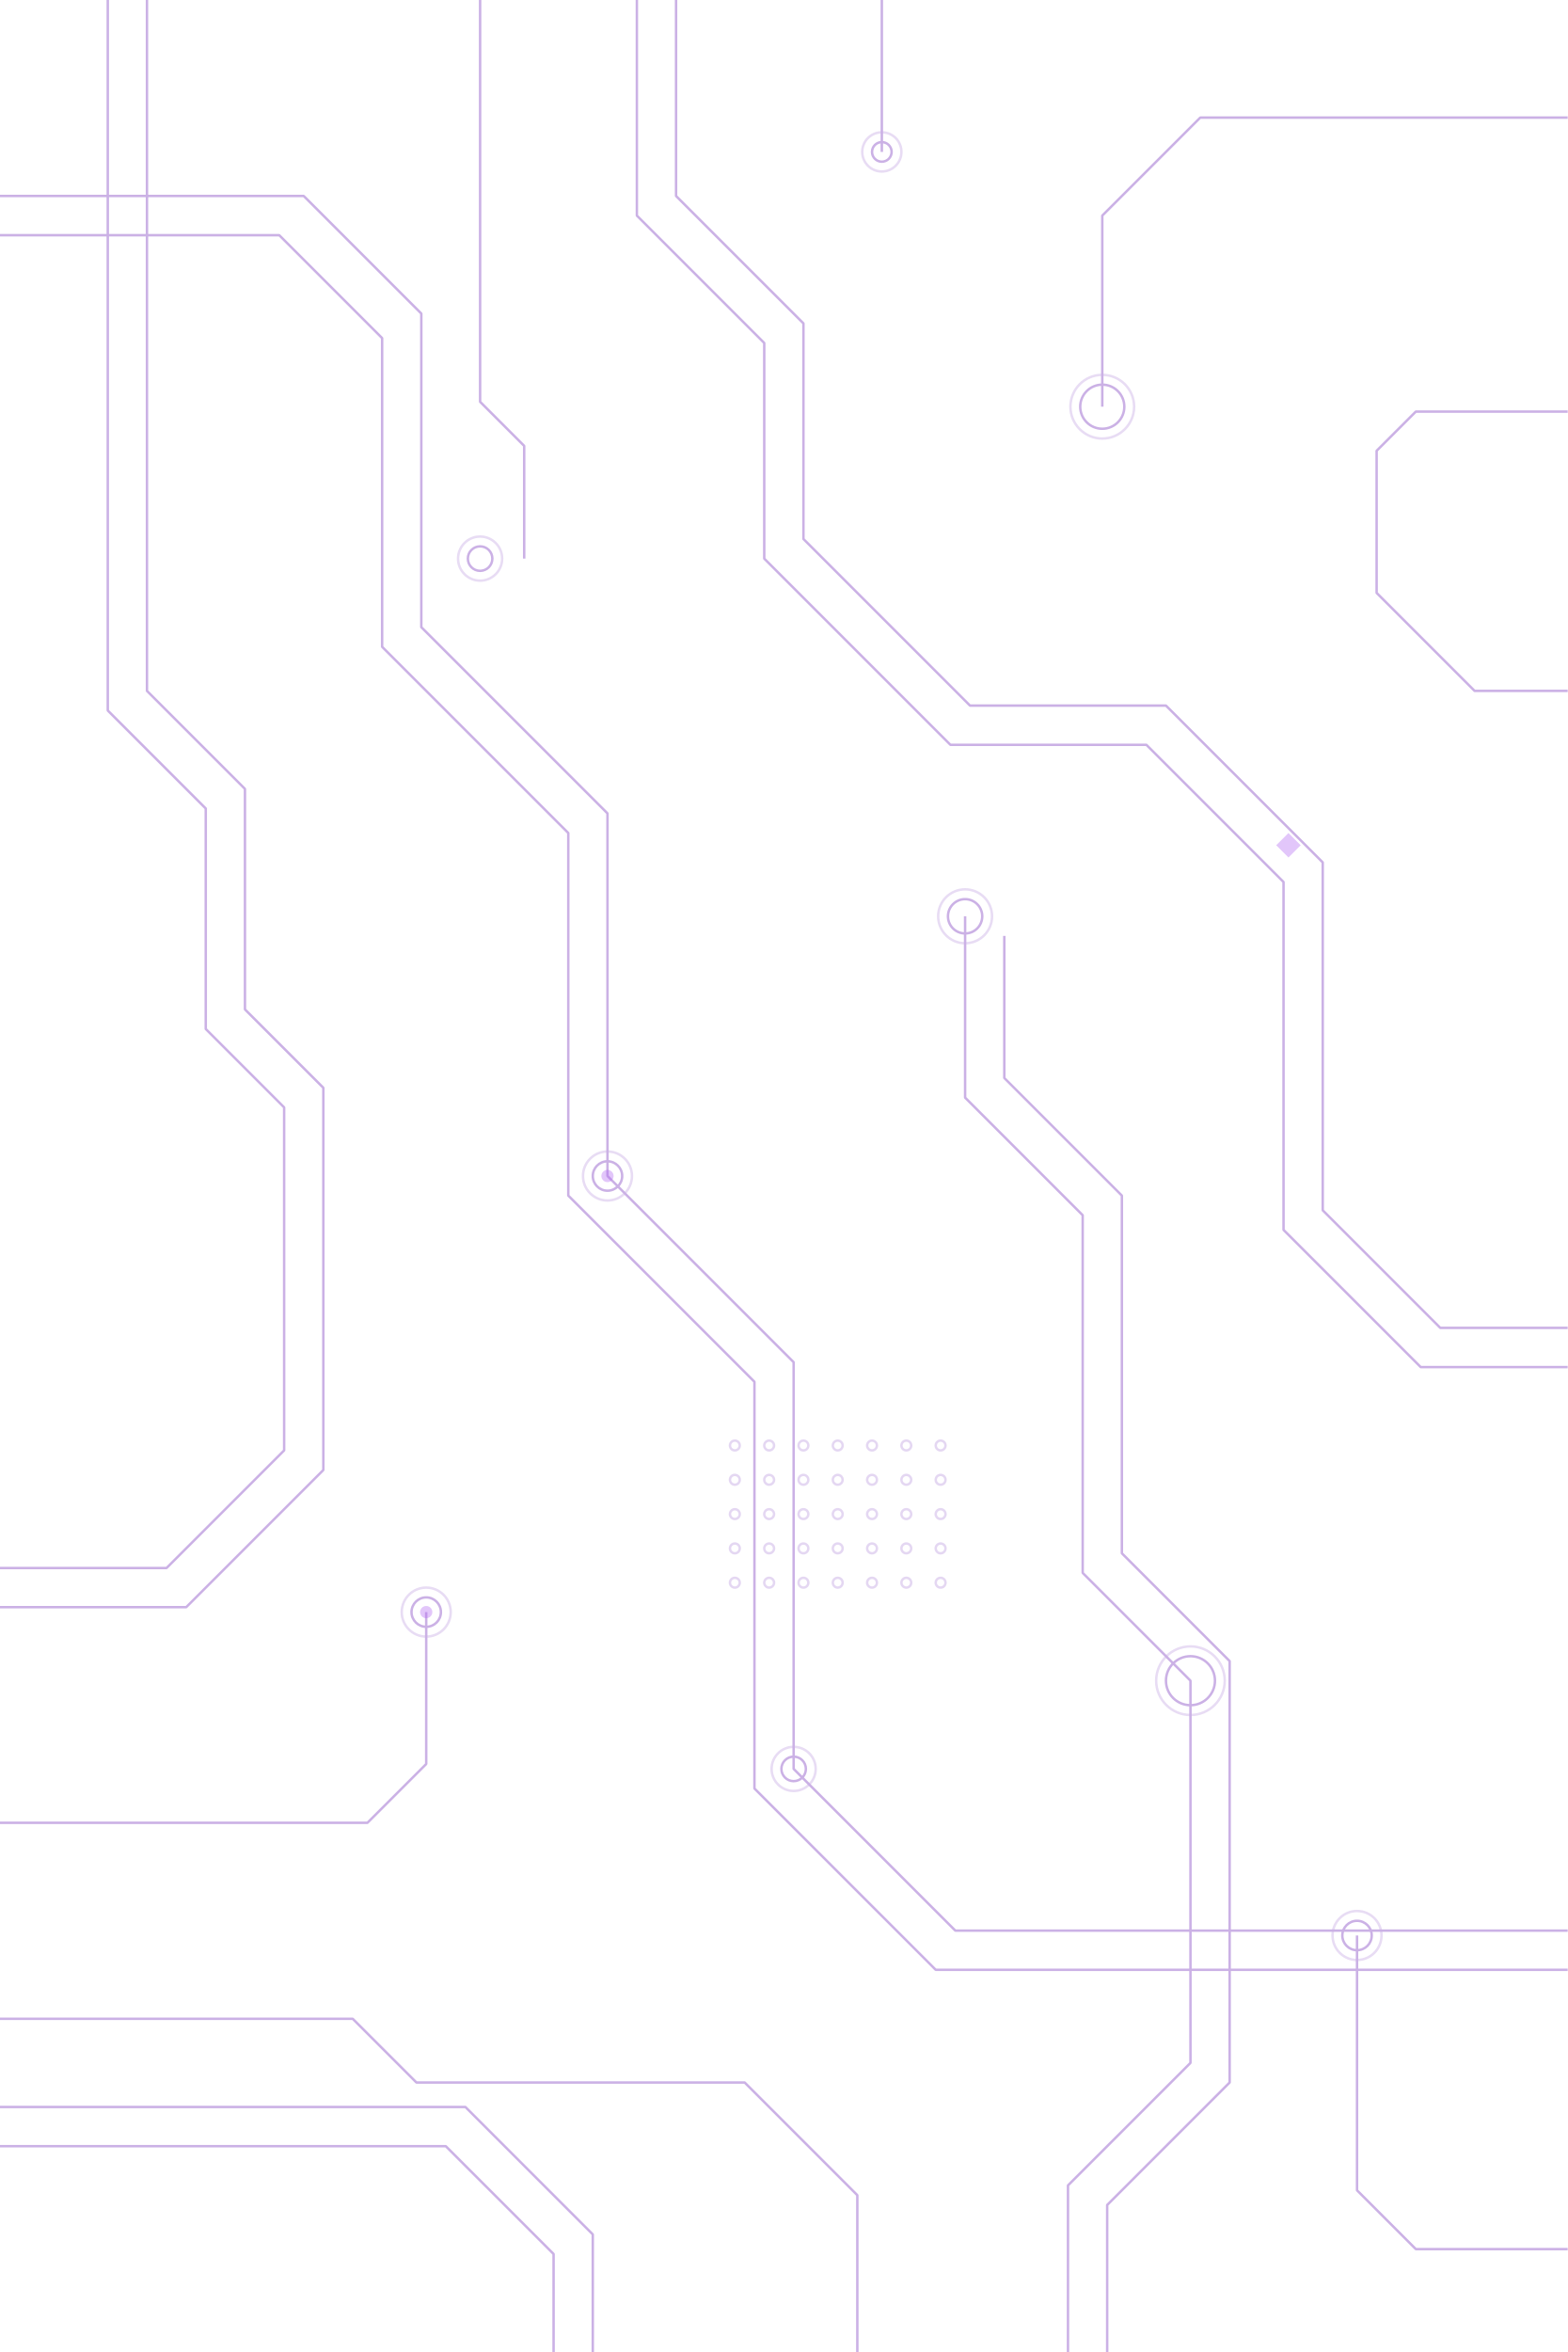
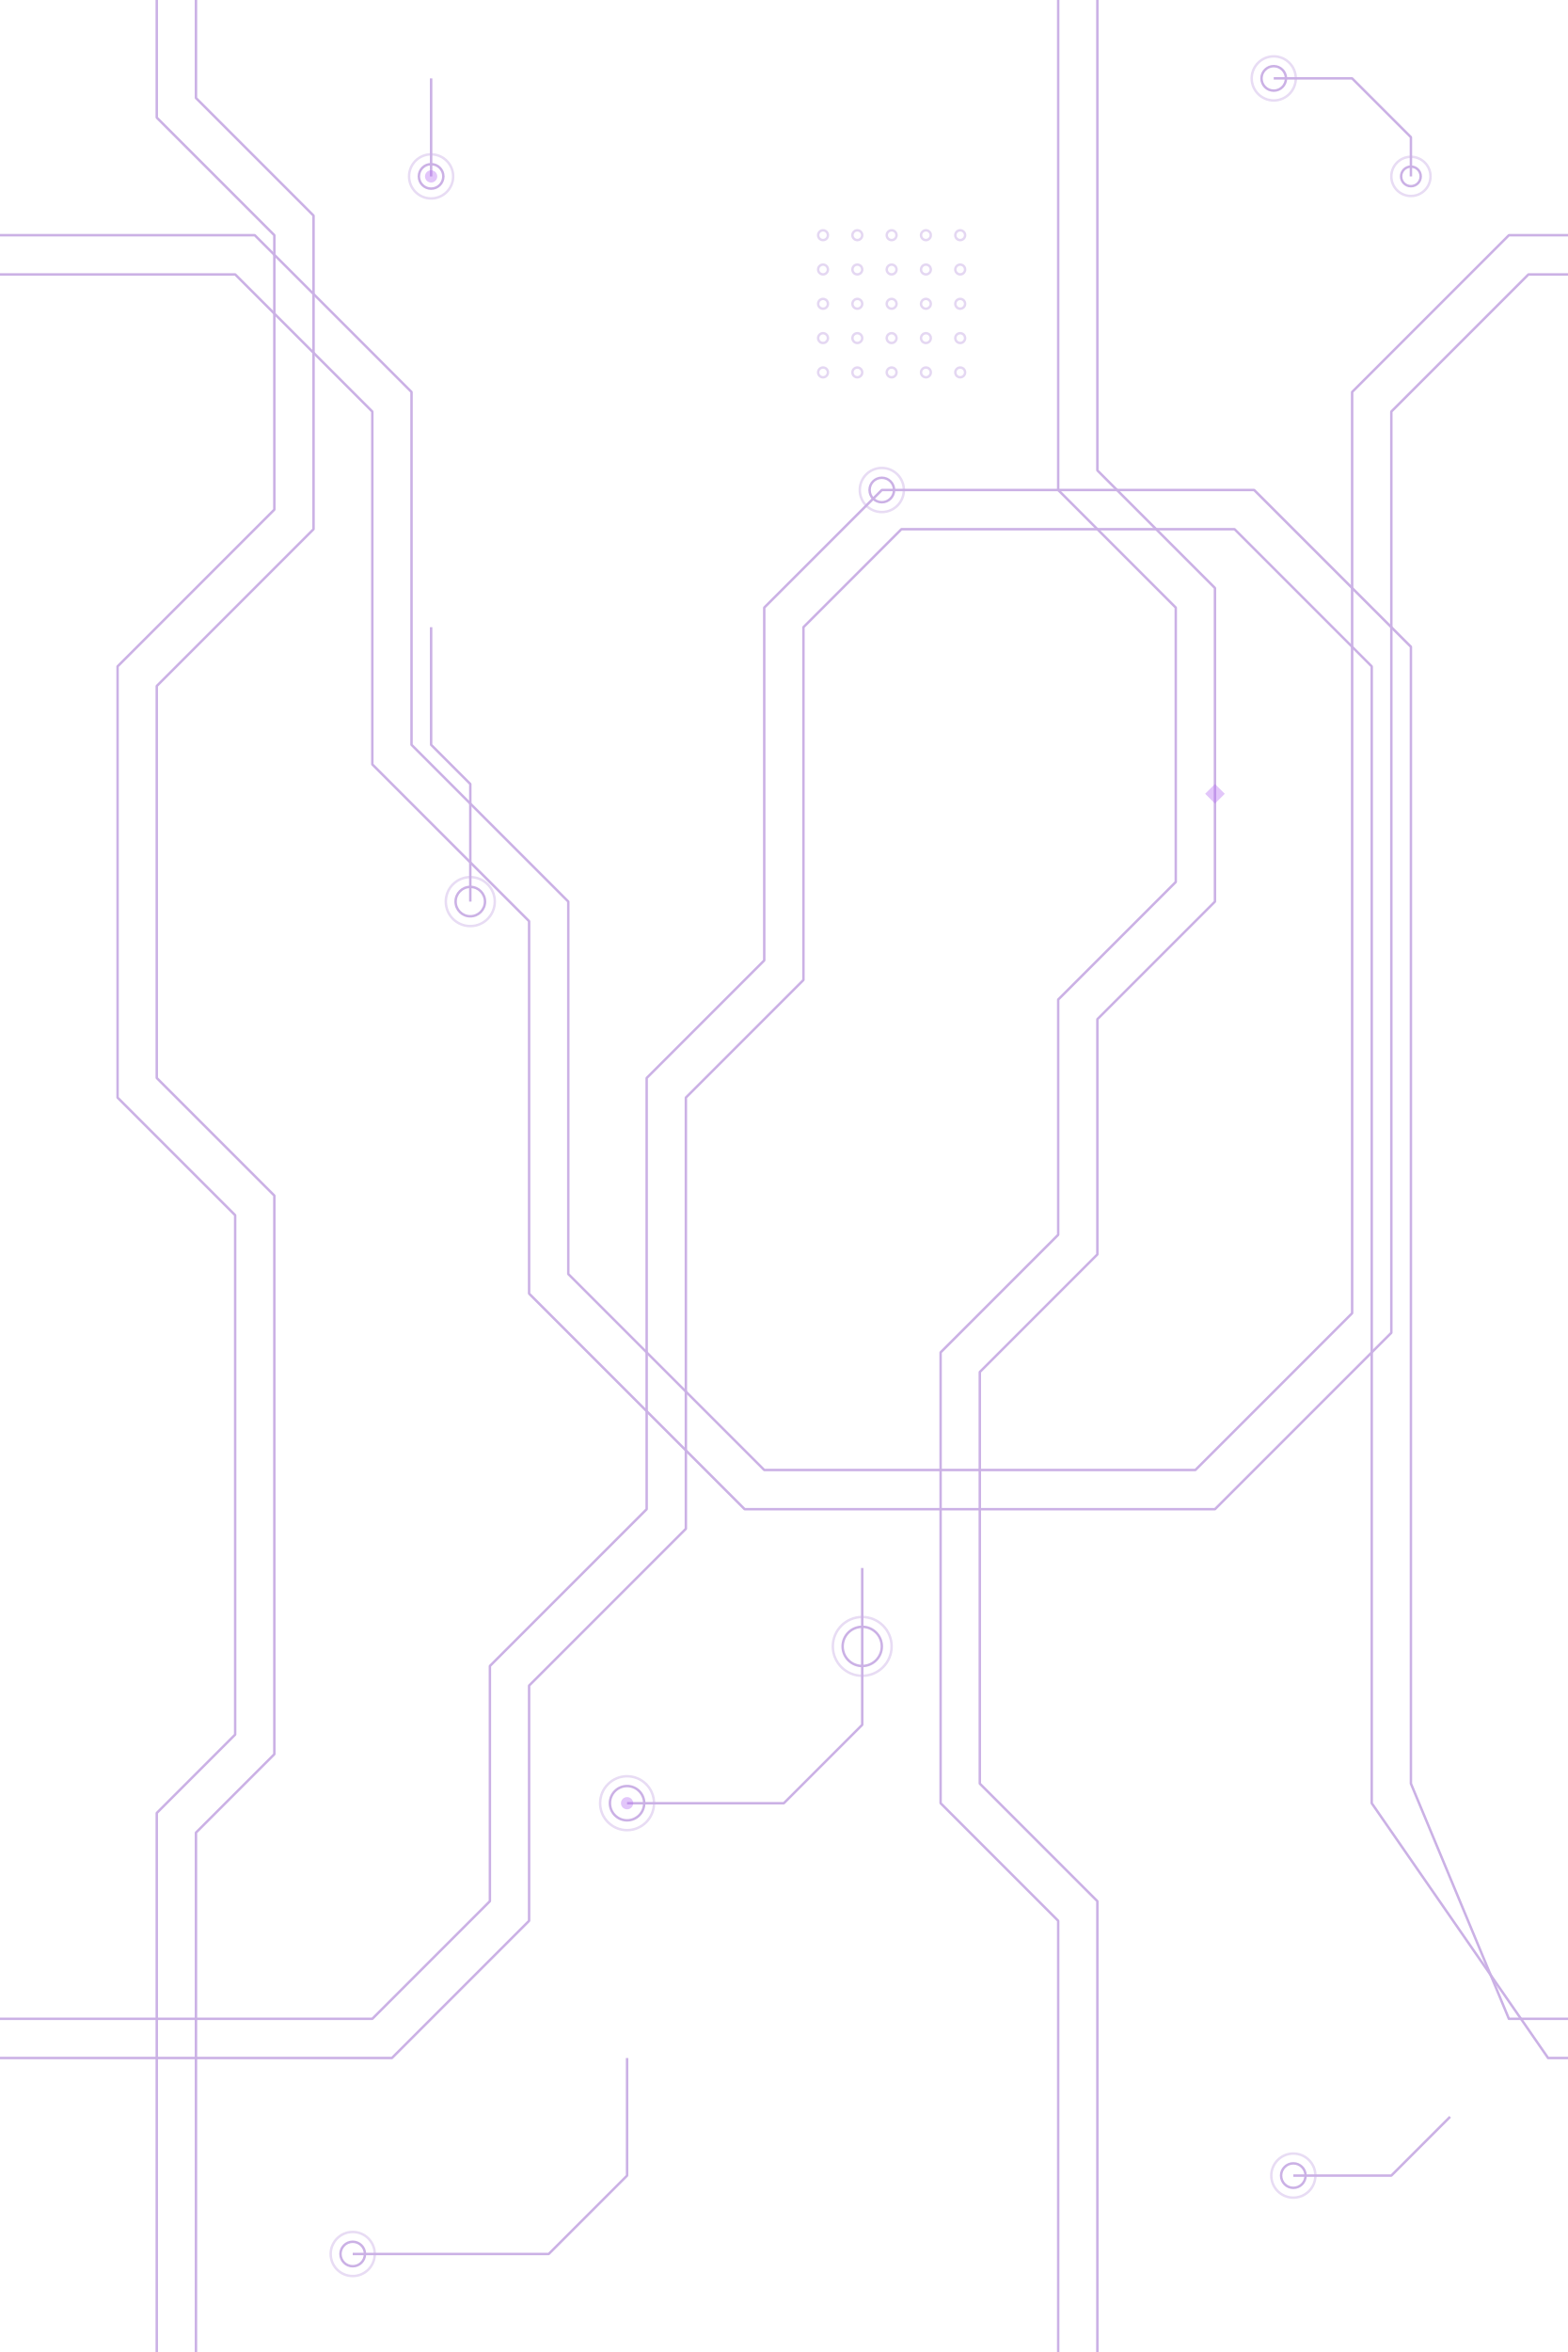
<svg xmlns="http://www.w3.org/2000/svg" width="640" height="960" viewBox="0 0 640 960">
  <g fill="none" stroke="#8244c2" stroke-width="1" opacity=".42" stroke-linejoin="round">
-     <path d="M0 80H124L172 128V256L248 332V480L324 556V722L390 788H640" />
-     <path d="M0 96H114L156 138V264L232 340V488L308 564V730L382 804H640" />
-     <path d="M0 640H68L116 592V452L84 420V330L44 290V0" />
-     <path d="M0 656H76L132 600V444L100 412V322L60 282V0" />
-     <path d="M260 0V88L312 140V228L388 304H468L524 360V502L580 558H640" />
-     <path d="M276 0V80L328 132V220L396 288H476L540 352V494L588 542H640" />
-     <path d="M640 168H578L562 184V242L602 282H640" />
-     <path d="M0 860H190L242 912V960" />
-     <path d="M0 876H182L226 920V960" />
-     <path d="M436 960V892L486 842V686L442 642V496L394 448V374" />
-     <path d="M452 960V900L502 850V678L458 634V488L410 440V382" />
-     <path d="M196 0V164L214 182V228" />
-     <path d="M640 48H490L450 88V166" />
-     <path d="M0 744H150L174 720V658" />
-     <path d="M640 918H578L554 894V790" />
-     <path d="M360 0V62" />
-     <path d="M350 960V896L304 850H170L144 824H0" />
-     <circle cx="248" cy="480" r="6" />
-     <circle cx="248" cy="480" r="10" opacity=".45" />
-     <circle cx="394" cy="374" r="7" />
-     <circle cx="394" cy="374" r="11" opacity=".45" />
-     <circle cx="196" cy="228" r="5" />
-     <circle cx="196" cy="228" r="9" opacity=".45" />
-     <circle cx="450" cy="166" r="9" />
-     <circle cx="450" cy="166" r="13" opacity=".45" />
-     <circle cx="174" cy="658" r="6" />
-     <circle cx="174" cy="658" r="10" opacity=".45" />
-     <circle cx="554" cy="790" r="6" />
-     <circle cx="554" cy="790" r="10" opacity=".45" />
-     <circle cx="360" cy="62" r="4" />
-     <circle cx="360" cy="62" r="8" opacity=".45" />
-     <circle cx="324" cy="722" r="5" />
-     <circle cx="324" cy="722" r="9" opacity=".45" />
-     <circle cx="486" cy="686" r="10" />
-     <circle cx="486" cy="686" r="14" opacity=".45" />
-     <circle cx="300" cy="590" r="2" opacity=".5" />
-     <circle cx="300" cy="604" r="2" opacity=".5" />
-     <circle cx="300" cy="618" r="2" opacity=".5" />
-     <circle cx="300" cy="632" r="2" opacity=".5" />
-     <circle cx="300" cy="646" r="2" opacity=".5" />
-     <circle cx="314" cy="590" r="2" opacity=".5" />
-     <circle cx="314" cy="604" r="2" opacity=".5" />
-     <circle cx="314" cy="618" r="2" opacity=".5" />
-     <circle cx="314" cy="632" r="2" opacity=".5" />
-     <circle cx="314" cy="646" r="2" opacity=".5" />
-     <circle cx="328" cy="590" r="2" opacity=".5" />
-     <circle cx="328" cy="604" r="2" opacity=".5" />
-     <circle cx="328" cy="618" r="2" opacity=".5" />
-     <circle cx="328" cy="632" r="2" opacity=".5" />
-     <circle cx="328" cy="646" r="2" opacity=".5" />
-     <circle cx="342" cy="590" r="2" opacity=".5" />
-     <circle cx="342" cy="604" r="2" opacity=".5" />
-     <circle cx="342" cy="618" r="2" opacity=".5" />
-     <circle cx="342" cy="632" r="2" opacity=".5" />
-     <circle cx="342" cy="646" r="2" opacity=".5" />
-     <circle cx="356" cy="590" r="2" opacity=".5" />
-     <circle cx="356" cy="604" r="2" opacity=".5" />
-     <circle cx="356" cy="618" r="2" opacity=".5" />
-     <circle cx="356" cy="632" r="2" opacity=".5" />
-     <circle cx="356" cy="646" r="2" opacity=".5" />
-     <circle cx="370" cy="590" r="2" opacity=".5" />
-     <circle cx="370" cy="604" r="2" opacity=".5" />
-     <circle cx="370" cy="618" r="2" opacity=".5" />
-     <circle cx="370" cy="632" r="2" opacity=".5" />
-     <circle cx="370" cy="646" r="2" opacity=".5" />
-     <circle cx="384" cy="590" r="2" opacity=".5" />
-     <circle cx="384" cy="604" r="2" opacity=".5" />
-     <circle cx="384" cy="618" r="2" opacity=".5" />
-     <circle cx="384" cy="632" r="2" opacity=".5" />
-     <circle cx="384" cy="646" r="2" opacity=".5" />
+     <path d="M-32 96H104L168 160V304L232 368V520L312 600H488L552 536V160L616 96H672" />
+     <path d="M-32 112H96L152 168V312L216 376V528L304 616H496L568 544V168L624 112H672" />
+     <path d="M64 -32V48L112 96V208L48 272V448L96 496V708L64 740V992" />
+     <path d="M80 -32V40L128 88V216L64 280V440L112 488V716L80 748V992" />
+     <path d="M432 -32V200L480 248V360L432 408V504L384 552V736L432 784V992" />
+     <path d="M448 -32V192L496 240V368L448 416V512L400 560V728L448 776V992" />
+     <path d="M-32 824H152L200 776V680L264 616V440L312 392V248L360 200H512L576 264V728L616 824H672" />
+     <path d="M-32 840H160L216 784V688L280 624V448L328 400V256L368 216H504L560 272V736L632 840H672" />
+     <path d="M176 32V72" />
+     <path d="M176 256V304L192 320V368" />
+     <path d="M352 640V704L320 736H256" />
+     <path d="M528 888H568L592 864" />
+     <path d="M144 920H224L256 888V840" />
+     <path d="M520 32H552L576 56V72" />
+     <circle cx="176" cy="72" r="5" />
+     <circle cx="176" cy="72" r="9" opacity=".45" />
+     <circle cx="192" cy="368" r="6" />
+     <circle cx="192" cy="368" r="10" opacity=".45" />
+     <circle cx="256" cy="736" r="7" />
+     <circle cx="256" cy="736" r="11" opacity=".45" />
+     <circle cx="528" cy="888" r="5" />
+     <circle cx="528" cy="888" r="9" opacity=".45" />
+     <circle cx="144" cy="920" r="5" />
+     <circle cx="144" cy="920" r="9" opacity=".45" />
+     <circle cx="520" cy="32" r="5" />
+     <circle cx="520" cy="32" r="9" opacity=".45" />
+     <circle cx="576" cy="72" r="4" />
+     <circle cx="576" cy="72" r="8" opacity=".45" />
+     <circle cx="352" cy="672" r="8" />
+     <circle cx="352" cy="672" r="12" opacity=".45" />
+     <circle cx="360" cy="200" r="5" />
+     <circle cx="360" cy="200" r="9" opacity=".45" />
+     <circle cx="336" cy="96" r="2" opacity=".5" />
+     <circle cx="336" cy="110" r="2" opacity=".5" />
+     <circle cx="336" cy="124" r="2" opacity=".5" />
+     <circle cx="336" cy="138" r="2" opacity=".5" />
+     <circle cx="336" cy="152" r="2" opacity=".5" />
+     <circle cx="350" cy="96" r="2" opacity=".5" />
+     <circle cx="350" cy="110" r="2" opacity=".5" />
+     <circle cx="350" cy="124" r="2" opacity=".5" />
+     <circle cx="350" cy="138" r="2" opacity=".5" />
+     <circle cx="350" cy="152" r="2" opacity=".5" />
+     <circle cx="364" cy="96" r="2" opacity=".5" />
+     <circle cx="364" cy="110" r="2" opacity=".5" />
+     <circle cx="364" cy="124" r="2" opacity=".5" />
+     <circle cx="364" cy="138" r="2" opacity=".5" />
+     <circle cx="364" cy="152" r="2" opacity=".5" />
+     <circle cx="378" cy="96" r="2" opacity=".5" />
+     <circle cx="378" cy="110" r="2" opacity=".5" />
+     <circle cx="378" cy="124" r="2" opacity=".5" />
+     <circle cx="378" cy="138" r="2" opacity=".5" />
+     <circle cx="378" cy="152" r="2" opacity=".5" />
+     <circle cx="392" cy="96" r="2" opacity=".5" />
+     <circle cx="392" cy="110" r="2" opacity=".5" />
+     <circle cx="392" cy="124" r="2" opacity=".5" />
+     <circle cx="392" cy="138" r="2" opacity=".5" />
+     <circle cx="392" cy="152" r="2" opacity=".5" />
  </g>
  <g fill="#b36af1" opacity=".38">
-     <circle cx="248" cy="480" r="2.5" />
-     <circle cx="174" cy="658" r="2.5" />
-     <path d="M526 340l5 5-5 5-5-5z" />
+     <circle cx="176" cy="72" r="2.5" />
+     <circle cx="256" cy="736" r="2.5" />
+     <path d="M496 320l4 4-4 4-4-4z" />
  </g>
</svg>
